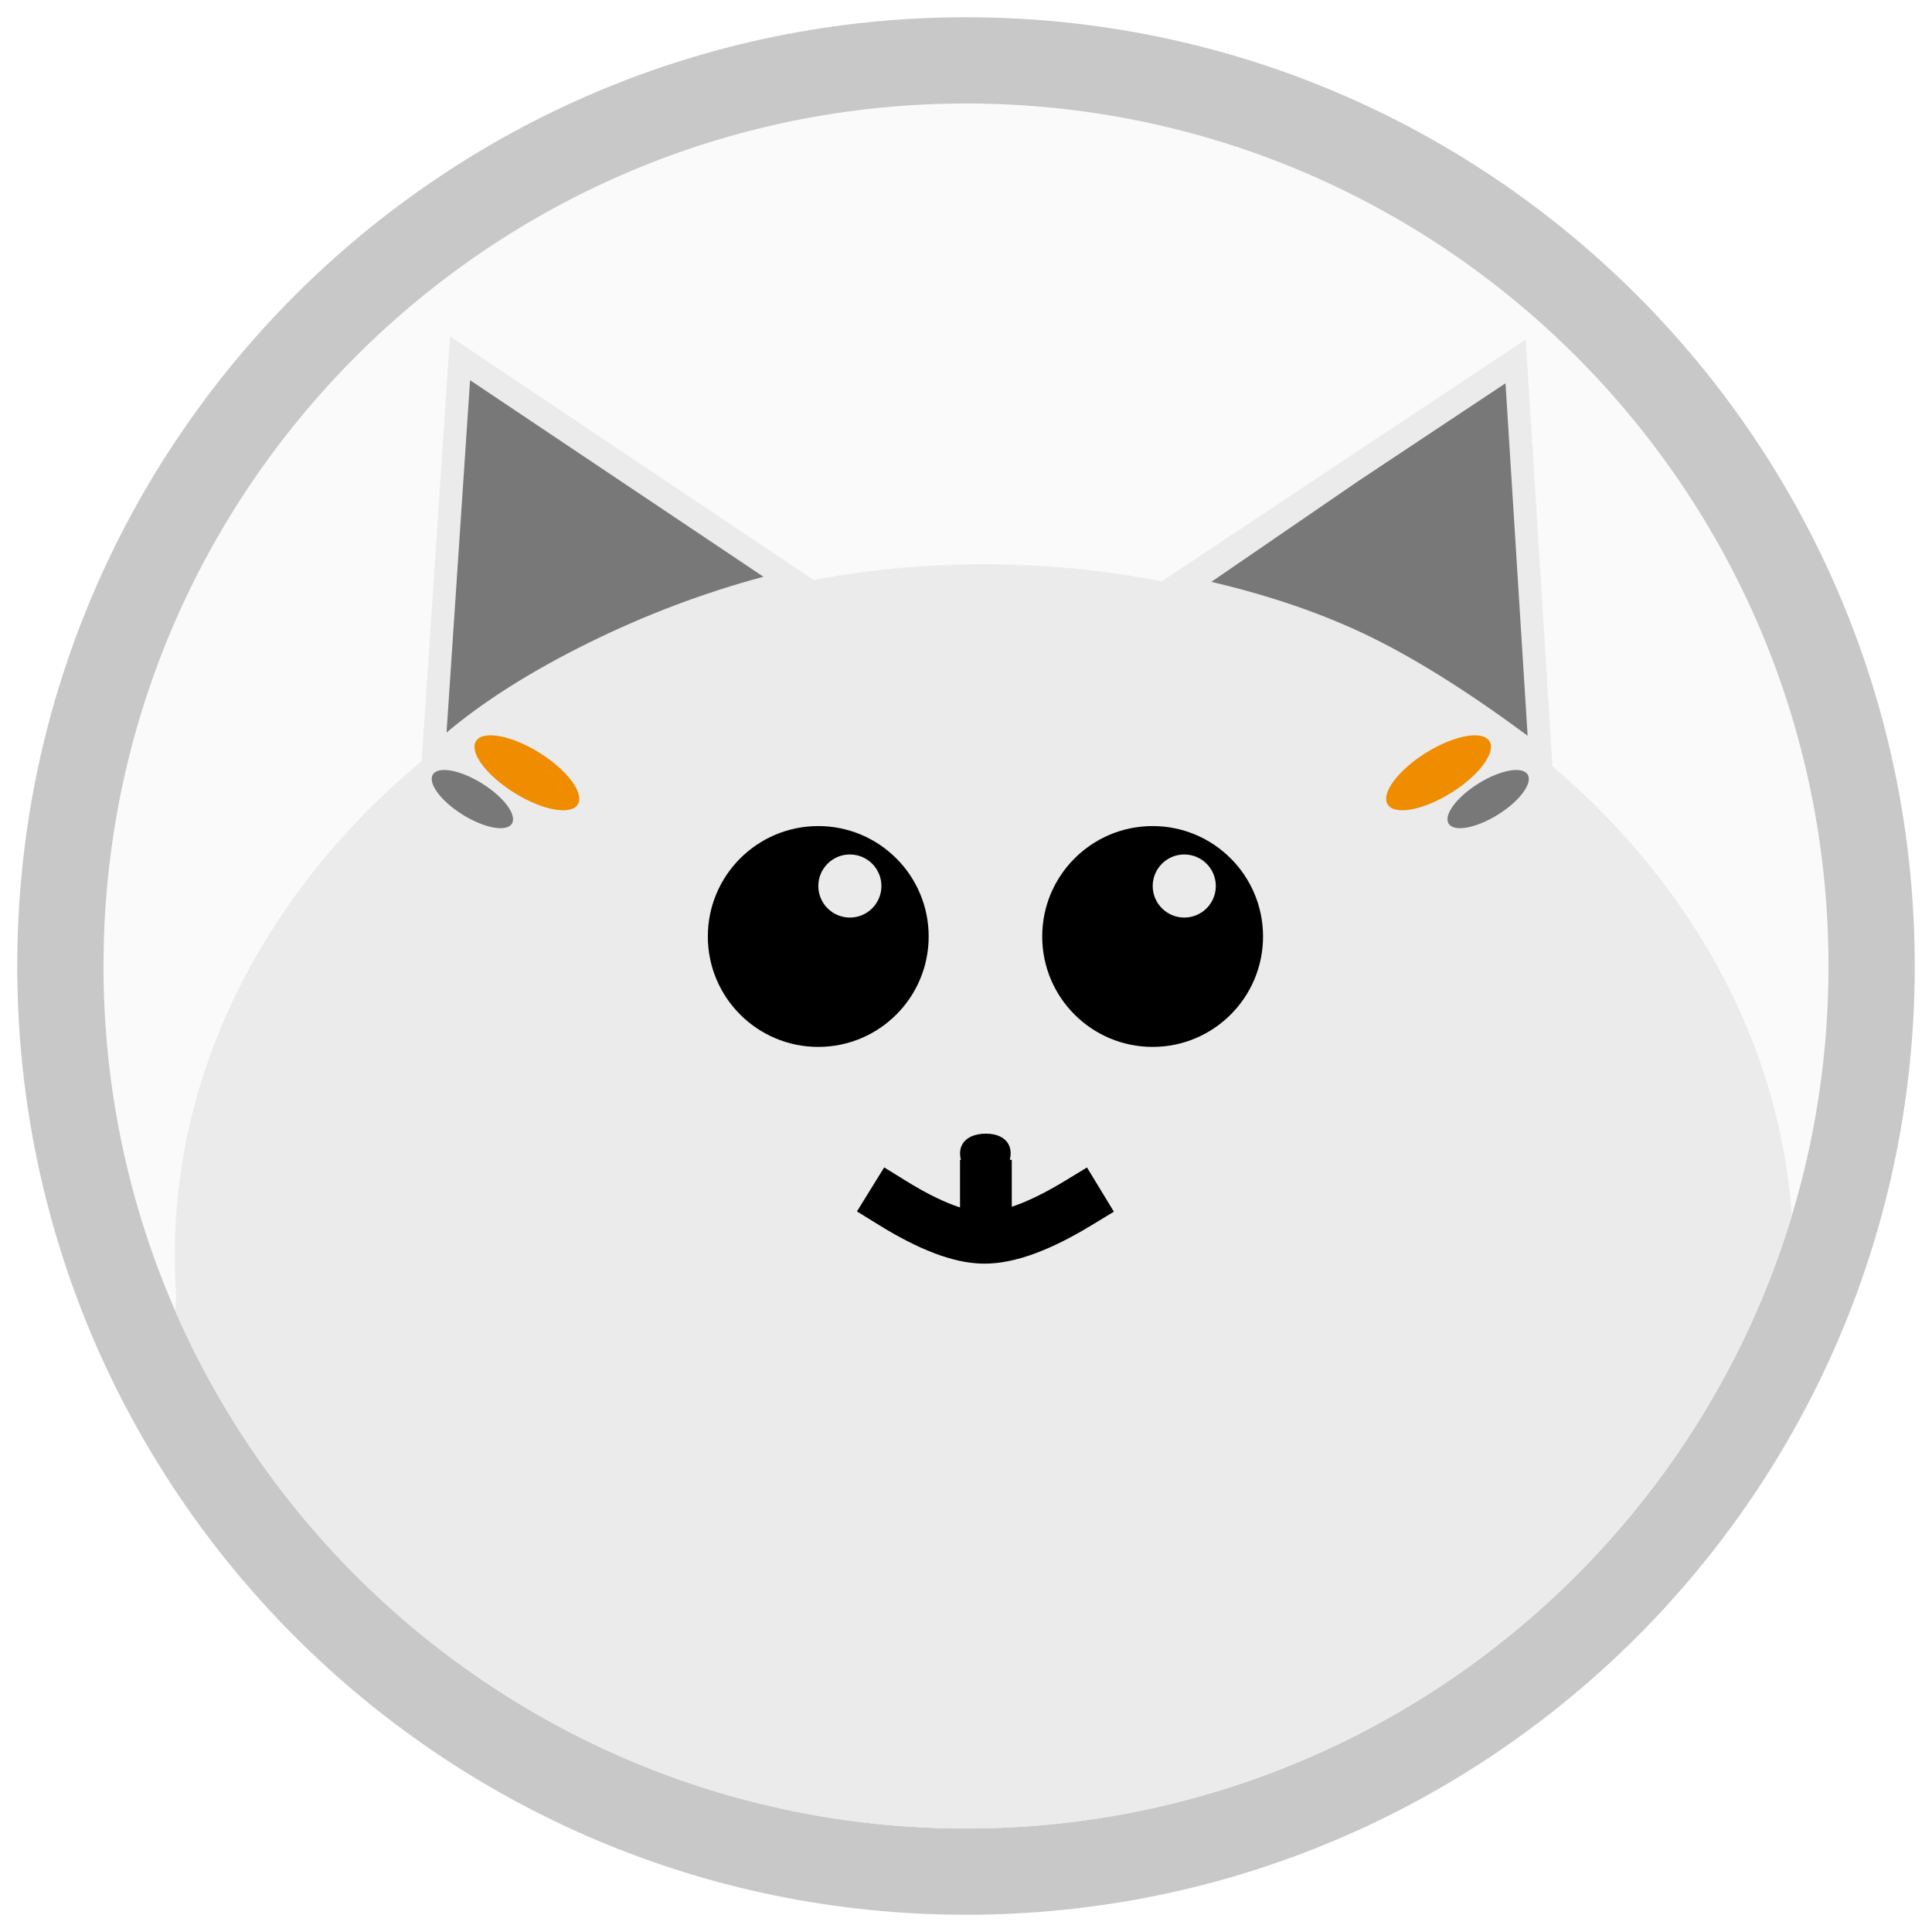
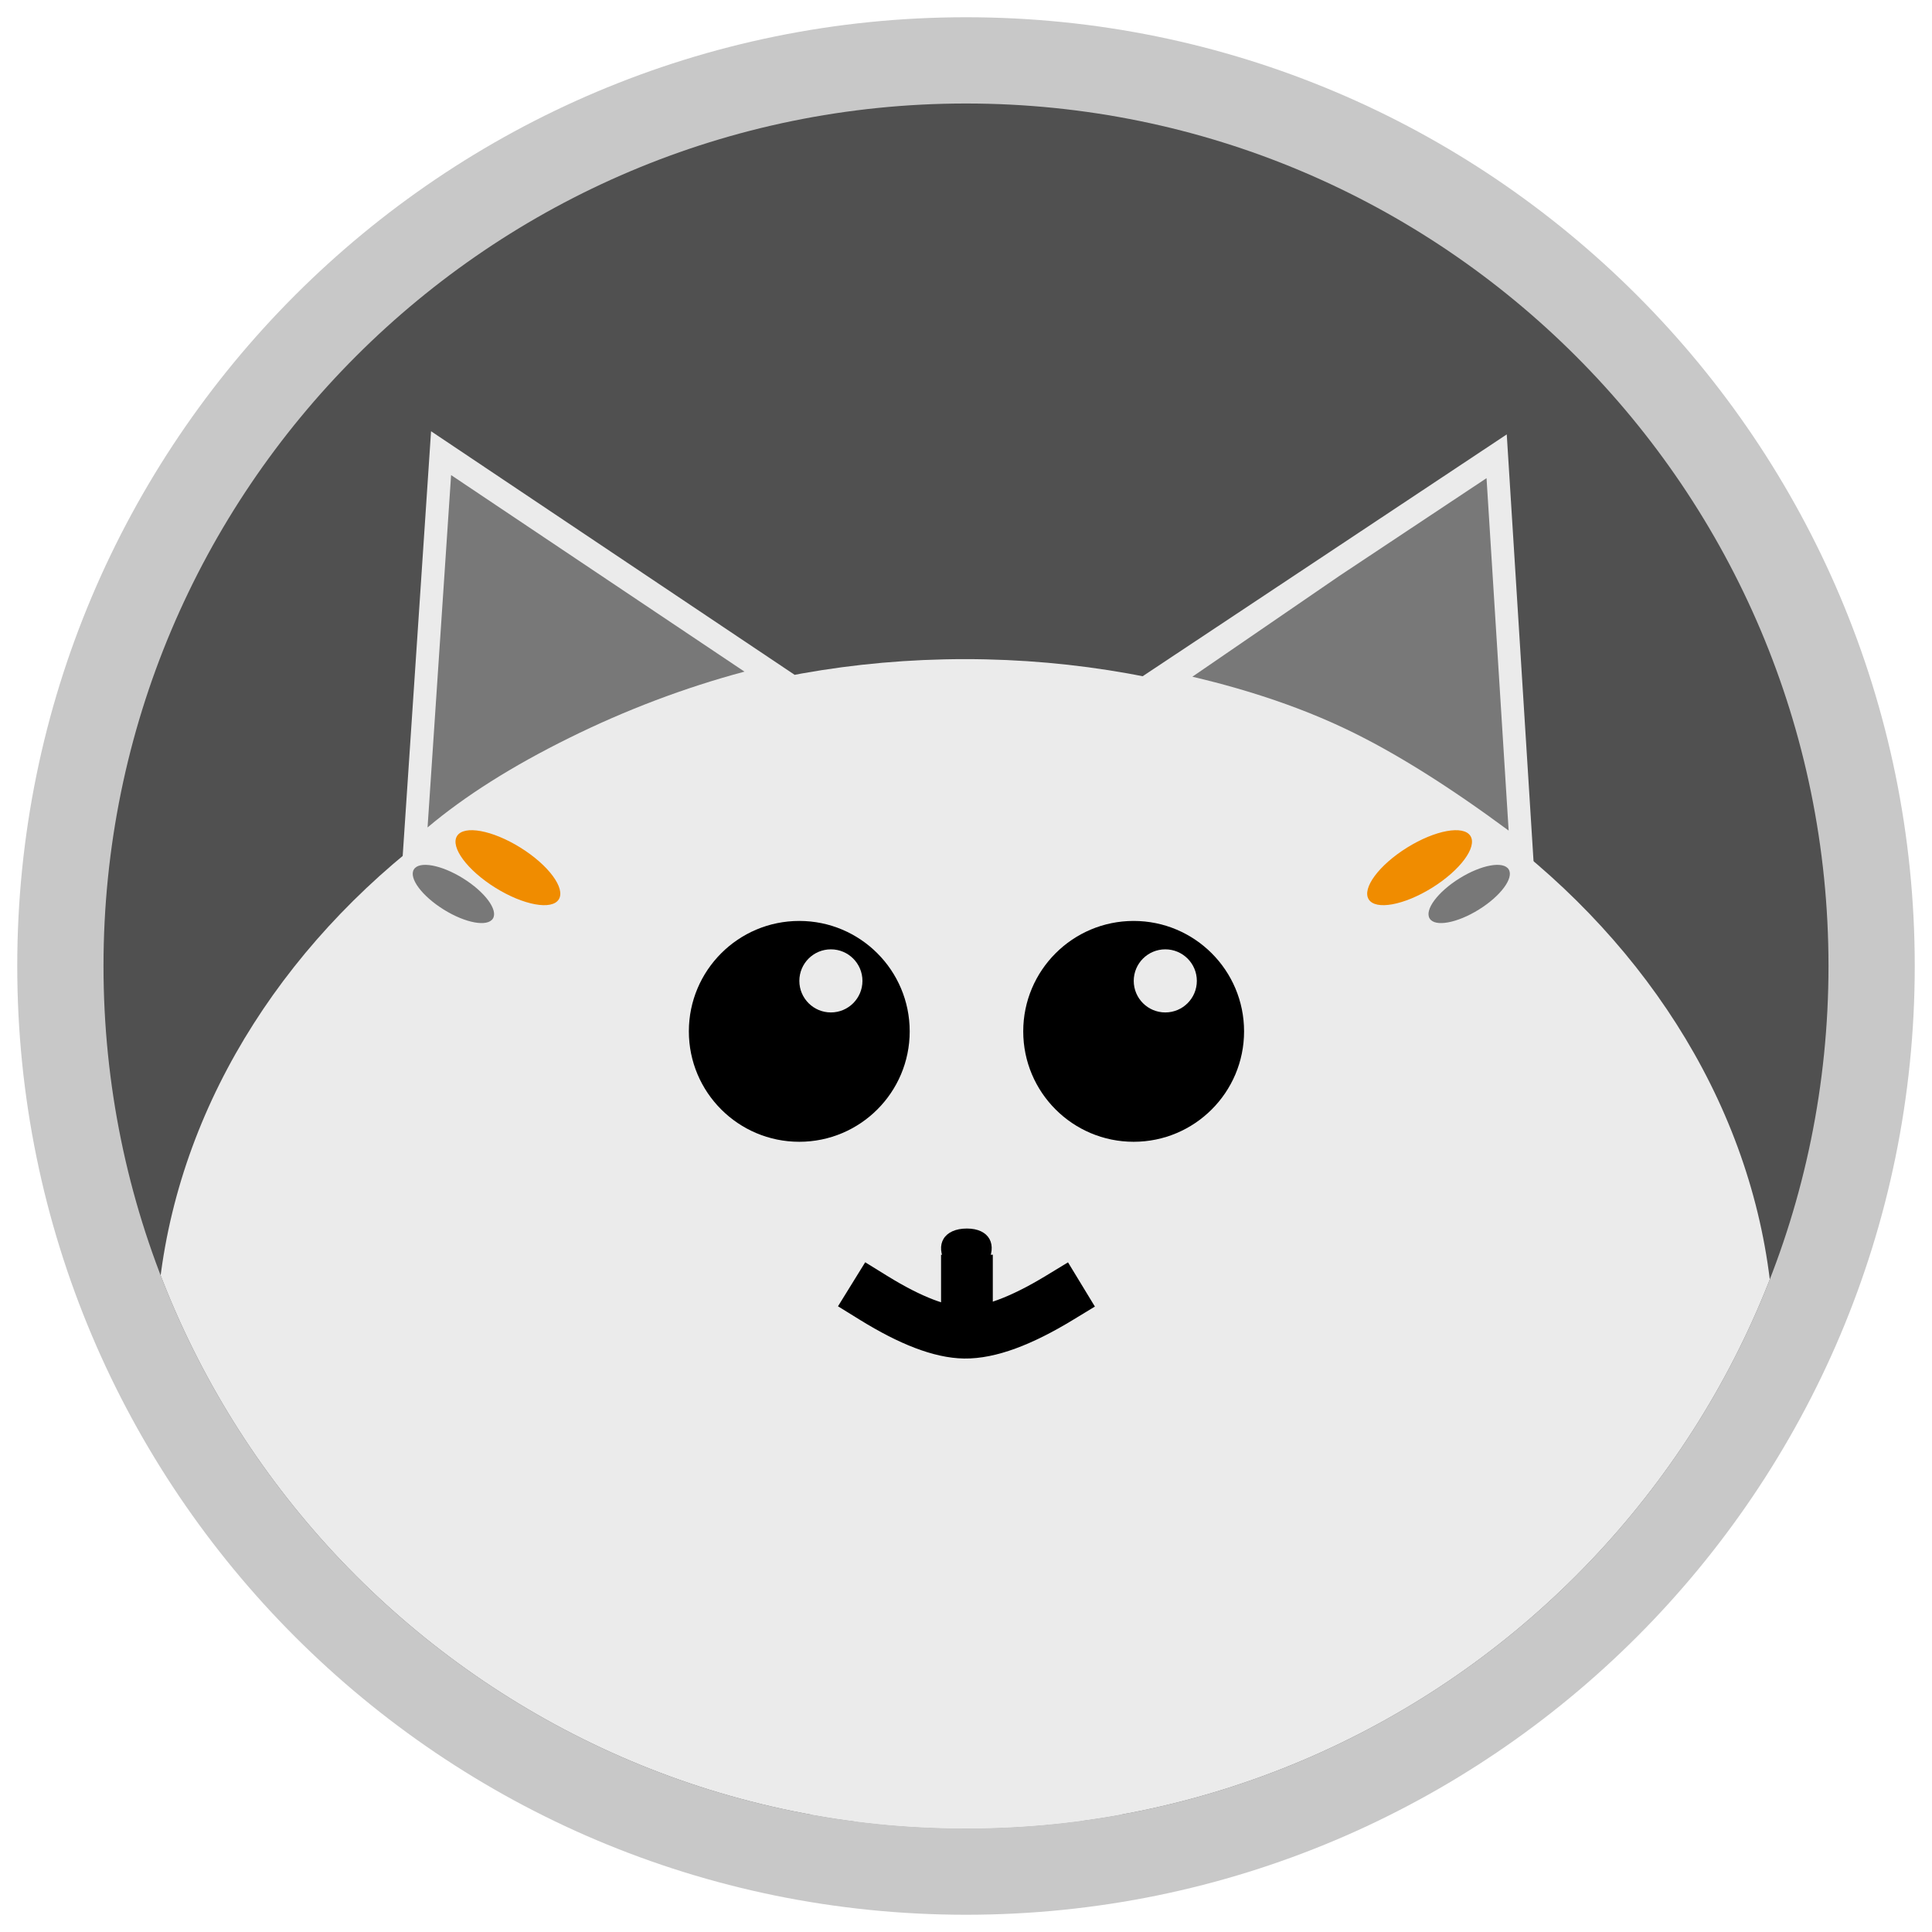
<svg xmlns="http://www.w3.org/2000/svg" style="isolation:isolate" viewBox="0 0 112 112" width="112" height="112">
  <g id="Group">
    <circle vector-effect="non-scaling-stroke" cx="56" cy="56" r="55" id="Ellipse" fill="rgb(200,200,200)" />
-     <circle vector-effect="non-scaling-stroke" cx="56" cy="56" r="50" id="Ellipse" fill="rgb(250,250,250)" />
-     <clipPath id="_clipPath_AK7f7Vf1fXwDmdxwnqKWhmH8RlaqX2l9">
-       <circle vector-effect="non-scaling-stroke" cx="56" cy="56" r="50" id="Ellipse" fill="rgb(250,250,250)" />
+     <circle vector-effect="non-scaling-stroke" cx="56" cy="56" r="50" id="Ellipse" fill="rgb(80,80,80)" />
+     <clipPath id="_clipPath_Rz2fVUYsDJO09H4wLP26me8HyCdh6svX">
+       <circle vector-effect="non-scaling-stroke" cx="56" cy="56" r="50" id="Ellipse" fill="rgb(80,80,80)" />
    </clipPath>
-     <g clip-path="url(#_clipPath_AK7f7Vf1fXwDmdxwnqKWhmH8RlaqX2l9)">
+     <g clip-path="url(#_clipPath_Rz2fVUYsDJO09H4wLP26me8HyCdh6svX)">
      <g id="Group">
        <g id="Group">
-           <path d=" M 33.373 140.85 C 33.61 141.467 33.595 142.155 33.325 142.762 C 33.058 143.367 32.56 143.842 31.94 144.083 C 31.323 144.32 30.635 144.305 30.028 144.035 C 29.423 143.768 28.948 143.27 28.708 142.65 C 28.285 141.557 27.823 140.477 27.318 139.417 C 26.903 138.542 26.445 137.685 25.948 136.852 C 25.545 136.178 25.103 135.525 24.623 134.902 C 24.24 134.405 23.82 133.937 23.368 133.505 C 23.01 133.16 22.623 132.85 22.21 132.577 C 21.875 132.355 21.518 132.167 21.148 132.018 C 20.485 131.755 19.778 131.622 19.065 131.625 C 18.613 131.628 18.16 131.667 17.713 131.747 C 17.213 131.835 16.72 131.952 16.233 132.098 C 15.7 132.258 15.173 132.437 14.653 132.633 C 14.095 132.842 13.54 133.057 12.988 133.277 C 12.453 133.492 11.918 133.702 11.378 133.905 C 10.825 134.115 10.263 134.307 9.698 134.48 C 9.115 134.66 8.523 134.805 7.925 134.917 C 7.3 135.035 6.665 135.095 6.03 135.098 C 5.025 135.105 4.025 134.928 3.083 134.575 C 2.58 134.383 2.098 134.137 1.643 133.848 C 1.175 133.548 0.735 133.205 0.33 132.822 C -0.947 131.628 -1.947 130.167 -2.597 128.545 C -2.907 127.77 -3.137 126.965 -3.285 126.145 C -3.43 125.337 -3.502 124.518 -3.5 123.697 C -3.497 122.702 -3.4 121.71 -3.205 120.735 C -3.012 119.76 -2.735 118.805 -2.377 117.88 C -1.662 116.02 -0.642 114.293 0.64 112.768 C 1.278 112.005 1.983 111.302 2.745 110.668 C 3.51 110.03 4.338 109.473 5.215 109 C 6.103 108.522 7.043 108.15 8.015 107.89 C 9.018 107.622 10.048 107.488 11.085 107.485 C 12.025 107.488 12.963 107.6 13.878 107.82 C 14.523 107.975 15.078 108.382 15.423 108.948 C 15.77 109.512 15.875 110.192 15.72 110.838 C 15.565 111.482 15.158 112.037 14.593 112.382 C 14.028 112.73 13.348 112.835 12.703 112.68 C 12.173 112.552 11.63 112.488 11.085 112.485 C 10.485 112.488 9.888 112.565 9.308 112.72 C 8.708 112.88 8.128 113.11 7.583 113.405 C 7 113.717 6.453 114.088 5.945 114.51 C 5.41 114.955 4.918 115.448 4.47 115.98 C 3.543 117.085 2.805 118.335 2.288 119.68 C 2.033 120.338 1.835 121.015 1.7 121.707 C 1.568 122.368 1.503 123.035 1.5 123.708 C 1.5 124.227 1.545 124.747 1.638 125.26 C 1.725 125.747 1.863 126.227 2.045 126.69 C 2.425 127.635 3.008 128.482 3.75 129.178 C 3.933 129.348 4.128 129.503 4.338 129.635 C 4.5 129.74 4.675 129.83 4.858 129.9 C 5.223 130.035 5.608 130.102 5.995 130.098 C 6.335 130.098 6.675 130.065 7.01 130.003 C 7.42 129.925 7.825 129.825 8.225 129.702 C 8.693 129.56 9.153 129.4 9.61 129.227 C 10.118 129.035 10.623 128.84 11.128 128.637 C 11.713 128.402 12.303 128.173 12.893 127.952 C 13.52 127.717 14.155 127.503 14.795 127.31 C 15.468 127.107 16.15 126.945 16.843 126.822 C 17.57 126.695 18.308 126.628 19.045 126.625 C 20.4 126.62 21.745 126.875 23.008 127.375 C 23.693 127.652 24.35 127.997 24.97 128.408 C 25.633 128.848 26.255 129.345 26.83 129.895 C 27.463 130.503 28.048 131.155 28.583 131.85 C 29.185 132.63 29.74 133.445 30.243 134.292 C 30.82 135.26 31.353 136.255 31.835 137.275 C 32.393 138.445 32.905 139.637 33.373 140.85 Z " id="Path" fill="rgb(225,225,225)" />
+           <path d=" M 32.273 146.35 C 32.51 146.967 32.495 147.655 32.225 148.262 C 31.958 148.867 31.46 149.342 30.84 149.583 C 30.223 149.82 29.535 149.805 28.928 149.535 C 28.323 149.268 27.848 148.77 27.608 148.15 C 27.185 147.057 26.723 145.977 26.218 144.917 C 25.803 144.042 25.345 143.185 24.848 142.352 C 24.445 141.678 24.003 141.025 23.523 140.402 C 23.14 139.905 22.72 139.438 22.268 139.005 C 21.91 138.66 21.523 138.35 21.11 138.077 C 20.775 137.855 20.418 137.667 20.048 137.518 C 19.385 137.255 18.678 137.122 17.965 137.125 C 17.513 137.128 17.06 137.167 16.613 137.247 C 16.113 137.335 15.62 137.452 15.133 137.598 C 14.6 137.758 14.073 137.938 13.553 138.133 C 12.995 138.342 12.44 138.557 11.888 138.777 C 11.353 138.992 10.818 139.202 10.278 139.405 C 9.725 139.615 9.163 139.807 8.598 139.98 C 8.015 140.16 7.423 140.305 6.825 140.417 C 6.2 140.535 5.565 140.595 4.93 140.598 C 3.925 140.605 2.925 140.428 1.983 140.075 C 1.48 139.883 0.998 139.637 0.543 139.348 C 0.075 139.048 -0.365 138.705 -0.77 138.322 C -2.047 137.128 -3.047 135.667 -3.697 134.045 C -4.007 133.27 -4.237 132.465 -4.385 131.645 C -4.53 130.837 -4.602 130.018 -4.6 129.197 C -4.597 128.202 -4.5 127.21 -4.305 126.235 C -4.112 125.26 -3.835 124.305 -3.477 123.38 C -2.762 121.52 -1.742 119.793 -0.46 118.268 C 0.178 117.505 0.883 116.802 1.645 116.168 C 2.41 115.53 3.238 114.973 4.115 114.5 C 5.003 114.022 5.943 113.65 6.915 113.39 C 7.918 113.122 8.948 112.988 9.985 112.985 C 10.925 112.988 11.863 113.1 12.778 113.32 C 13.423 113.475 13.978 113.882 14.323 114.448 C 14.67 115.012 14.775 115.692 14.62 116.338 C 14.465 116.982 14.058 117.537 13.493 117.882 C 12.928 118.23 12.248 118.335 11.603 118.18 C 11.073 118.052 10.53 117.988 9.985 117.985 C 9.385 117.988 8.788 118.065 8.208 118.22 C 7.608 118.38 7.028 118.61 6.483 118.905 C 5.9 119.217 5.353 119.588 4.845 120.01 C 4.31 120.455 3.818 120.948 3.37 121.48 C 2.443 122.585 1.705 123.835 1.188 125.18 C 0.933 125.838 0.735 126.515 0.6 127.207 C 0.468 127.868 0.403 128.535 0.4 129.208 C 0.4 129.727 0.445 130.247 0.538 130.76 C 0.625 131.247 0.763 131.727 0.945 132.19 C 1.325 133.135 1.908 133.982 2.65 134.678 C 2.833 134.848 3.028 135.003 3.238 135.135 C 3.4 135.24 3.575 135.33 3.758 135.4 C 4.123 135.535 4.508 135.602 4.895 135.598 C 5.235 135.598 5.575 135.565 5.91 135.503 C 6.32 135.425 6.725 135.325 7.125 135.202 C 7.593 135.06 8.053 134.9 8.51 134.727 C 9.018 134.535 9.523 134.34 10.028 134.137 C 10.613 133.902 11.203 133.673 11.793 133.452 C 12.42 133.217 13.055 133.003 13.695 132.81 C 14.368 132.607 15.05 132.445 15.743 132.322 C 16.47 132.195 17.208 132.128 17.945 132.125 C 19.3 132.12 20.645 132.375 21.908 132.875 C 22.593 133.152 23.25 133.497 23.87 133.908 C 24.533 134.348 25.155 134.845 25.73 135.395 C 26.363 136.003 26.948 136.655 27.483 137.35 C 28.085 138.13 28.64 138.945 29.143 139.792 C 29.72 140.76 30.253 141.755 30.735 142.775 C 31.293 143.945 31.805 145.137 32.273 146.35 Z " id="Path" fill="rgb(225,225,225)" />
          <g id="Group">
-             <path d=" M 67.665 162.5 C 67.698 161.273 80.04 161.994 80.04 160.75 C 96.915 135.125 73.381 96.35 57.04 96.35 C 40.699 96.35 15.915 136.875 34.04 160.75 C 34.04 161.994 46.882 161.273 46.915 162.5 L 86.597 162.5 L 67.665 162.5 Z " id="Path" fill="rgb(215,215,215)" />
-             <path d=" M 77.006 162.5 C 77.028 161.273 77.04 160.037 77.04 158.793 C 77.04 124.96 68.19 96.35 57.29 96.35 C 46.39 96.35 37.54 124.96 37.54 158.793 C 37.54 160.037 37.552 161.273 37.574 162.5 L 77.006 162.5 L 77.006 162.5 Z " id="Path" fill="rgb(225,225,225)" />
-             <path d=" M 10.214 75.137 C 10.161 75.815 10.133 76.499 10.133 77.186 C 10.133 95.893 31.151 111.712 57.04 111.712 C 82.929 111.712 103.947 95.893 103.947 77.186 C 103.947 76.499 103.919 75.815 103.866 75.137 L 10.214 75.137 L 10.214 75.137 Z " id="Path" fill="rgb(235,235,235)" />
+             <path d=" M 66.565 168 C 66.598 166.773 78.94 167.494 78.94 166.25 C 95.815 140.625 72.281 101.85 55.94 101.85 C 39.599 101.85 14.815 142.375 32.94 166.25 C 32.94 167.494 45.782 166.773 45.815 168 L 85.497 168 L 66.565 168 Z " id="Path" fill="rgb(215,215,215)" />
+             <path d=" M 75.906 168 C 75.928 166.773 75.94 165.537 75.94 164.293 C 75.94 130.46 67.09 101.85 56.19 101.85 C 45.29 101.85 36.44 130.46 36.44 164.293 C 36.44 165.537 36.452 166.773 36.474 168 L 75.906 168 L 75.906 168 Z " id="Path" fill="rgb(225,225,225)" />
            <g id="Group">
              <g id="Group">
                <g id="Group">
                  <g id="Group">
                    <g id="Group">
                      <g id="Group">
                        <g id="Group">
                          <g id="Group">
                            <g id="Group">
                              <g id="Group">
                                <g id="Group">
                                  <g id="Group">
                                    <g id="Group">
-                                       <path d=" M 103.866 75.137 C 103.919 74.35 103.947 73.558 103.947 72.76 C 103.947 51.059 82.929 32.71 57.04 32.71 C 31.151 32.71 10.133 51.059 10.133 72.76 C 10.133 73.558 10.161 74.35 10.214 75.137 L 103.866 75.137 L 103.866 75.137 Z " id="Path" fill="rgb(235,235,235)" />
-                                       <polygon points="88.448,19.683,90.038,45.022,67.298,33.73" id="Polygon" fill="rgb(235,235,235)" />
-                                       <path d=" M 87.276 22.219 L 87.917 32.435 L 88.558 42.65 Q 83.465 38.882 79.442 36.916 Q 75.419 34.95 70.223 33.73 L 78.75 27.882 L 87.276 22.219 Z " id="Path" fill="rgb(120,120,120)" />
-                                       <polygon points="26.089,19.5,24.397,44.833,47.182,33.631" id="Polygon" fill="rgb(235,235,235)" />
-                                       <path d=" M 27.25 22.041 L 26.568 32.254 L 25.886 42.467 Q 29.129 39.734 34.089 37.282 Q 39.05 34.83 44.258 33.435 L 35.754 27.738 L 27.25 22.041 Z " id="Path" fill="rgb(120,120,120)" />
-                                       <circle vector-effect="non-scaling-stroke" cx="66.819" cy="54.289" r="6.401" id="Ellipse" fill="rgb(0,0,0)" />
-                                       <circle vector-effect="non-scaling-stroke" cx="68.653" cy="51.363" r="1.829" id="Ellipse" fill="rgb(235,235,235)" />
-                                       <circle vector-effect="non-scaling-stroke" cx="47.435" cy="54.289" r="6.401" id="Ellipse" fill="rgb(0,0,0)" />
-                                       <circle vector-effect="non-scaling-stroke" cx="49.268" cy="51.363" r="1.829" id="Ellipse" fill="rgb(235,235,235)" />
-                                       <path d=" M 51.744 69.74 Q 54.958 71.727 57.012 71.755 Q 59.147 71.785 62.511 69.74" id="Path" fill="none" vector-effect="non-scaling-stroke" stroke-width="3" stroke="rgb(0,0,0)" stroke-linejoin="miter" stroke-linecap="square" stroke-miterlimit="3" />
-                                       <line x1="57.154" y1="71.297" x2="57.154" y2="68.736" id="Path" vector-effect="non-scaling-stroke" stroke-width="3" stroke="rgb(0,0,0)" stroke-linejoin="miter" stroke-linecap="square" stroke-miterlimit="3" />
-                                       <path d=" M 55.926 67.753 L 55.926 67.753 L 55.926 67.753 C 55.278 66.63 55.828 65.719 57.154 65.719 L 57.154 65.719 L 57.154 65.719 C 58.45 65.719 58.964 66.651 58.301 67.8 L 58.301 67.8 L 58.301 67.8 C 57.653 68.922 56.589 68.901 55.926 67.753 Z " id="Polygon" fill="rgb(0,0,0)" />
-                                       <path d=" M 80.445 46.636 C 80.045 45.994 81.042 44.649 82.67 43.636 C 84.299 42.623 85.945 42.322 86.345 42.965 C 86.745 43.608 85.748 44.952 84.119 45.965 C 82.491 46.978 80.845 47.279 80.445 46.636 Z " id="Ellipse" fill="rgb(240,140,0)" />
-                                       <path d=" M 83.98 47.749 C 83.669 47.25 84.443 46.207 85.707 45.42 C 86.972 44.633 88.25 44.4 88.56 44.899 C 88.871 45.398 88.097 46.442 86.833 47.228 C 85.568 48.015 84.29 48.248 83.98 47.749 Z " id="Ellipse" fill="rgb(120,120,120)" />
-                                       <path d=" M 33.494 46.636 C 33.894 45.994 32.897 44.649 31.269 43.636 C 29.641 42.623 27.994 42.322 27.594 42.965 C 27.194 43.608 28.191 44.952 29.82 45.965 C 31.448 46.978 33.095 47.279 33.494 46.636 Z " id="Ellipse" fill="rgb(240,140,0)" />
-                                       <path d=" M 29.675 47.749 C 29.985 47.25 29.211 46.207 27.947 45.42 C 26.683 44.633 25.405 44.4 25.094 44.899 C 24.784 45.398 25.558 46.442 26.822 47.228 C 28.086 48.015 29.364 48.248 29.675 47.749 Z " id="Ellipse" fill="rgb(120,120,120)" />
+                                       <path d=" M 102.766 80.637 C 102.819 81.315 102.847 81.999 102.847 82.686 C 102.847 101.393 81.829 117.212 55.94 117.212 C 30.051 117.212 9.033 101.393 9.033 82.686 C 9.033 81.999 9.061 81.315 9.114 80.637 L 9.114 80.637 L 9.114 80.637 C 9.061 79.85 9.033 79.058 9.033 78.26 C 9.033 56.559 30.051 38.21 55.94 38.21 C 81.829 38.21 102.847 56.559 102.847 78.26 C 102.847 79.058 102.819 79.85 102.766 80.637 L 102.766 80.637 L 102.766 80.637 Z " fill-rule="evenodd" id="Compound Shape" fill="rgb(235,235,235)" />
+                                       <polygon points="87.348,25.183,88.938,50.522,66.198,39.23" id="Polygon" fill="rgb(235,235,235)" />
+                                       <path d=" M 86.176 27.719 L 86.817 37.935 L 87.458 48.15 Q 82.365 44.382 78.342 42.416 Q 74.319 40.45 69.123 39.23 L 77.65 33.382 L 86.176 27.719 Z " id="Path" fill="rgb(120,120,120)" />
+                                       <polygon points="24.989,25,23.297,50.333,46.082,39.131" id="Polygon" fill="rgb(235,235,235)" />
+                                       <path d=" M 26.15 27.541 L 25.468 37.754 L 24.786 47.967 Q 28.029 45.234 32.989 42.782 Q 37.95 40.33 43.158 38.935 L 34.654 33.238 L 26.15 27.541 Z " id="Path" fill="rgb(120,120,120)" />
+                                       <circle vector-effect="non-scaling-stroke" cx="65.719" cy="59.789" r="6.401" id="Ellipse" fill="rgb(0,0,0)" />
+                                       <circle vector-effect="non-scaling-stroke" cx="67.553" cy="56.863" r="1.829" id="Ellipse" fill="rgb(235,235,235)" />
+                                       <circle vector-effect="non-scaling-stroke" cx="46.335" cy="59.789" r="6.401" id="Ellipse" fill="rgb(0,0,0)" />
+                                       <circle vector-effect="non-scaling-stroke" cx="48.168" cy="56.863" r="1.829" id="Ellipse" fill="rgb(235,235,235)" />
+                                       <path d=" M 50.644 75.24 Q 53.858 77.227 55.912 77.255 Q 58.047 77.285 61.411 75.24" id="Path" fill="none" vector-effect="non-scaling-stroke" stroke-width="3" stroke="rgb(0,0,0)" stroke-linejoin="miter" stroke-linecap="square" stroke-miterlimit="3" />
+                                       <line x1="56.054" y1="76.797" x2="56.054" y2="74.236" id="Path" vector-effect="non-scaling-stroke" stroke-width="3" stroke="rgb(0,0,0)" stroke-linejoin="miter" stroke-linecap="square" stroke-miterlimit="3" />
+                                       <path d=" M 54.826 73.253 L 54.826 73.253 L 54.826 73.253 C 54.178 72.13 54.728 71.219 56.054 71.219 L 56.054 71.219 L 56.054 71.219 C 57.35 71.219 57.864 72.151 57.201 73.3 L 57.201 73.3 L 57.201 73.3 C 56.553 74.422 55.489 74.401 54.826 73.253 Z " id="Polygon" fill="rgb(0,0,0)" />
+                                       <path d=" M 79.345 52.136 C 78.945 51.494 79.942 50.149 81.57 49.136 C 83.199 48.123 84.845 47.822 85.245 48.465 C 85.645 49.108 84.648 50.452 83.019 51.465 C 81.391 52.478 79.745 52.779 79.345 52.136 Z " id="Ellipse" fill="rgb(240,140,0)" />
+                                       <path d=" M 82.88 53.249 C 82.569 52.75 83.343 51.707 84.607 50.92 C 85.872 50.133 87.15 49.9 87.46 50.399 C 87.771 50.898 86.997 51.942 85.733 52.728 C 84.468 53.515 83.19 53.748 82.88 53.249 Z " id="Ellipse" fill="rgb(120,120,120)" />
+                                       <path d=" M 32.394 52.136 C 32.794 51.494 31.797 50.149 30.169 49.136 C 28.541 48.123 26.894 47.822 26.494 48.465 C 26.094 49.108 27.091 50.452 28.72 51.465 C 30.348 52.478 31.995 52.779 32.394 52.136 Z " id="Ellipse" fill="rgb(240,140,0)" />
+                                       <path d=" M 28.575 53.249 C 28.885 52.75 28.111 51.707 26.847 50.92 C 25.583 50.133 24.305 49.9 23.994 50.399 C 23.684 50.898 24.458 51.942 25.722 52.728 C 26.986 53.515 28.264 53.748 28.575 53.249 Z " id="Ellipse" fill="rgb(120,120,120)" />
                                    </g>
                                  </g>
                                </g>
                              </g>
                            </g>
                          </g>
                        </g>
                      </g>
                    </g>
                  </g>
                </g>
              </g>
            </g>
-             <line x1="57.04" y1="124.5" x2="57.04" y2="162" id="Path" vector-effect="non-scaling-stroke" stroke-width="2" stroke="rgb(200,200,200)" stroke-linejoin="miter" stroke-linecap="square" stroke-miterlimit="3" />
-             <path d=" M 38.781 162.5 C 38.787 162.37 38.79 162.239 38.79 162.108 C 38.79 158.527 36.382 155.5 33.415 155.5 C 30.449 155.5 28.04 158.527 28.04 162.108 C 28.04 162.239 28.043 162.37 28.049 162.5 L 38.781 162.5 L 38.781 162.5 Z " id="Path" fill="rgb(233,233,233)" />
-             <path d=" M 86.031 162.5 C 86.037 162.37 86.04 162.239 86.04 162.108 C 86.04 158.527 83.632 155.5 80.665 155.5 C 77.699 155.5 75.29 158.527 75.29 162.108 C 75.29 162.239 75.293 162.37 75.299 162.5 L 86.031 162.5 L 86.031 162.5 Z " id="Path" fill="rgb(233,233,233)" />
-             <path d=" M 56.274 162.5 C 56.284 162.268 56.29 162.035 56.29 161.8 C 56.29 155.406 52.089 150 46.915 150 C 41.741 150 37.54 155.406 37.54 161.8 C 37.54 162.035 37.546 162.268 37.556 162.5 L 56.274 162.5 L 56.274 162.5 Z " id="Path" fill="rgb(235,235,235)" />
-             <path d=" M 77.024 162.5 C 77.034 162.268 77.04 162.035 77.04 161.8 C 77.04 155.406 72.839 150 67.665 150 C 62.491 150 58.29 155.406 58.29 161.8 C 58.29 162.035 58.296 162.268 58.306 162.5 L 77.024 162.5 L 77.024 162.5 Z " id="Path" fill="rgb(235,235,235)" />
-             <line x1="44.54" y1="158.75" x2="44.54" y2="162.25" id="Path" vector-effect="non-scaling-stroke" stroke-width="1" stroke="rgb(200,200,200)" stroke-linejoin="miter" stroke-linecap="square" stroke-miterlimit="3" />
-             <line x1="49.54" y1="158.75" x2="49.54" y2="162.25" id="Path" vector-effect="non-scaling-stroke" stroke-width="1" stroke="rgb(200,200,200)" stroke-linejoin="miter" stroke-linecap="square" stroke-miterlimit="3" />
-             <line x1="65.54" y1="158.75" x2="65.54" y2="162.25" id="Path" vector-effect="non-scaling-stroke" stroke-width="1" stroke="rgb(200,200,200)" stroke-linejoin="miter" stroke-linecap="square" stroke-miterlimit="3" />
-             <line x1="70.54" y1="158.75" x2="70.54" y2="162.25" id="Path" vector-effect="non-scaling-stroke" stroke-width="1" stroke="rgb(200,200,200)" stroke-linejoin="miter" stroke-linecap="square" stroke-miterlimit="3" />
-             <line x1="32.04" y1="160" x2="32.04" y2="162.25" id="Path" vector-effect="non-scaling-stroke" stroke-width="1" stroke="rgb(200,200,200)" stroke-linejoin="miter" stroke-linecap="square" stroke-miterlimit="3" />
-             <line x1="34.54" y1="160" x2="34.54" y2="162.25" id="Path" vector-effect="non-scaling-stroke" stroke-width="1" stroke="rgb(200,200,200)" stroke-linejoin="miter" stroke-linecap="square" stroke-miterlimit="3" />
-             <line x1="79.54" y1="160" x2="79.54" y2="162.25" id="Path" vector-effect="non-scaling-stroke" stroke-width="1" stroke="rgb(200,200,200)" stroke-linejoin="miter" stroke-linecap="square" stroke-miterlimit="3" />
-             <line x1="82.04" y1="160" x2="82.04" y2="162.25" id="Path" vector-effect="non-scaling-stroke" stroke-width="1" stroke="rgb(200,200,200)" stroke-linejoin="miter" stroke-linecap="square" stroke-miterlimit="3" />
+             <line x1="55.94" y1="130" x2="55.94" y2="167.5" id="Path" vector-effect="non-scaling-stroke" stroke-width="2" stroke="rgb(200,200,200)" stroke-linejoin="miter" stroke-linecap="square" stroke-miterlimit="3" />
+             <path d=" M 37.681 168 C 37.687 167.87 37.69 167.739 37.69 167.608 C 37.69 164.027 35.282 161 32.315 161 C 29.349 161 26.94 164.027 26.94 167.608 C 26.94 167.739 26.943 167.87 26.949 168 L 37.681 168 L 37.681 168 Z " id="Path" fill="rgb(233,233,233)" />
+             <path d=" M 84.931 168 C 84.937 167.87 84.94 167.739 84.94 167.608 C 84.94 164.027 82.532 161 79.565 161 C 76.599 161 74.19 164.027 74.19 167.608 C 74.19 167.739 74.193 167.87 74.199 168 L 84.931 168 L 84.931 168 Z " id="Path" fill="rgb(233,233,233)" />
+             <path d=" M 55.174 168 C 55.184 167.768 55.19 167.535 55.19 167.3 C 55.19 160.906 50.989 155.5 45.815 155.5 C 40.641 155.5 36.44 160.906 36.44 167.3 C 36.44 167.535 36.446 167.768 36.456 168 L 55.174 168 L 55.174 168 Z " id="Path" fill="rgb(235,235,235)" />
+             <path d=" M 75.924 168 C 75.934 167.768 75.94 167.535 75.94 167.3 C 75.94 160.906 71.739 155.5 66.565 155.5 C 61.391 155.5 57.19 160.906 57.19 167.3 C 57.19 167.535 57.196 167.768 57.206 168 L 75.924 168 L 75.924 168 Z " id="Path" fill="rgb(235,235,235)" />
+             <line x1="43.44" y1="164.25" x2="43.44" y2="167.75" id="Path" vector-effect="non-scaling-stroke" stroke-width="1" stroke="rgb(200,200,200)" stroke-linejoin="miter" stroke-linecap="square" stroke-miterlimit="3" />
+             <line x1="48.44" y1="164.25" x2="48.44" y2="167.75" id="Path" vector-effect="non-scaling-stroke" stroke-width="1" stroke="rgb(200,200,200)" stroke-linejoin="miter" stroke-linecap="square" stroke-miterlimit="3" />
+             <line x1="64.44" y1="164.25" x2="64.44" y2="167.75" id="Path" vector-effect="non-scaling-stroke" stroke-width="1" stroke="rgb(200,200,200)" stroke-linejoin="miter" stroke-linecap="square" stroke-miterlimit="3" />
+             <line x1="69.44" y1="164.25" x2="69.44" y2="167.75" id="Path" vector-effect="non-scaling-stroke" stroke-width="1" stroke="rgb(200,200,200)" stroke-linejoin="miter" stroke-linecap="square" stroke-miterlimit="3" />
+             <line x1="30.94" y1="165.5" x2="30.94" y2="167.75" id="Path" vector-effect="non-scaling-stroke" stroke-width="1" stroke="rgb(200,200,200)" stroke-linejoin="miter" stroke-linecap="square" stroke-miterlimit="3" />
+             <line x1="33.44" y1="165.5" x2="33.44" y2="167.75" id="Path" vector-effect="non-scaling-stroke" stroke-width="1" stroke="rgb(200,200,200)" stroke-linejoin="miter" stroke-linecap="square" stroke-miterlimit="3" />
+             <line x1="78.44" y1="165.5" x2="78.44" y2="167.75" id="Path" vector-effect="non-scaling-stroke" stroke-width="1" stroke="rgb(200,200,200)" stroke-linejoin="miter" stroke-linecap="square" stroke-miterlimit="3" />
+             <line x1="80.94" y1="165.5" x2="80.94" y2="167.75" id="Path" vector-effect="non-scaling-stroke" stroke-width="1" stroke="rgb(200,200,200)" stroke-linejoin="miter" stroke-linecap="square" stroke-miterlimit="3" />
          </g>
        </g>
      </g>
    </g>
  </g>
</svg>
